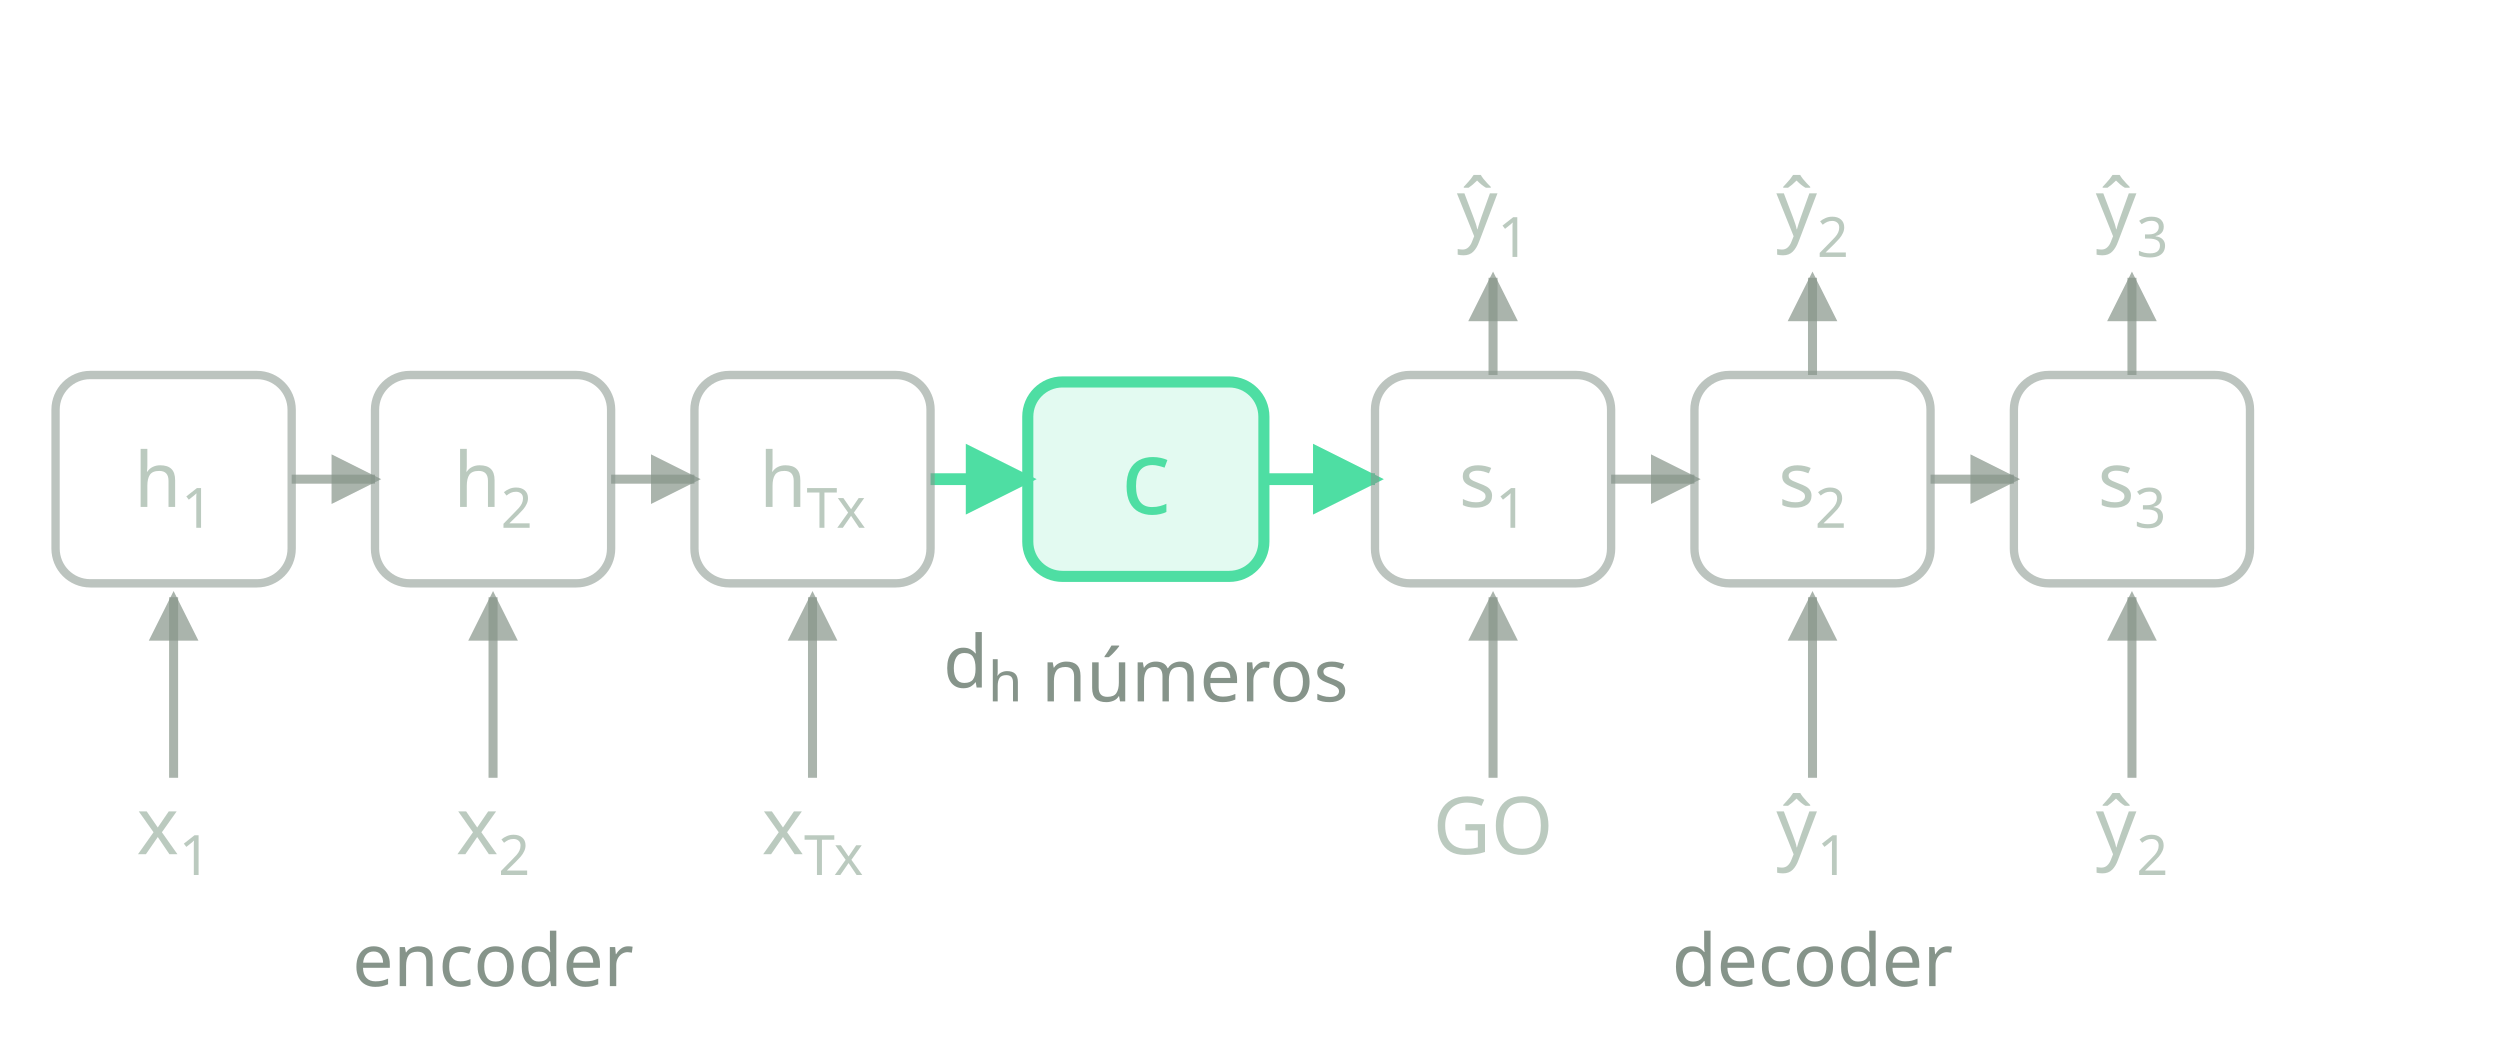
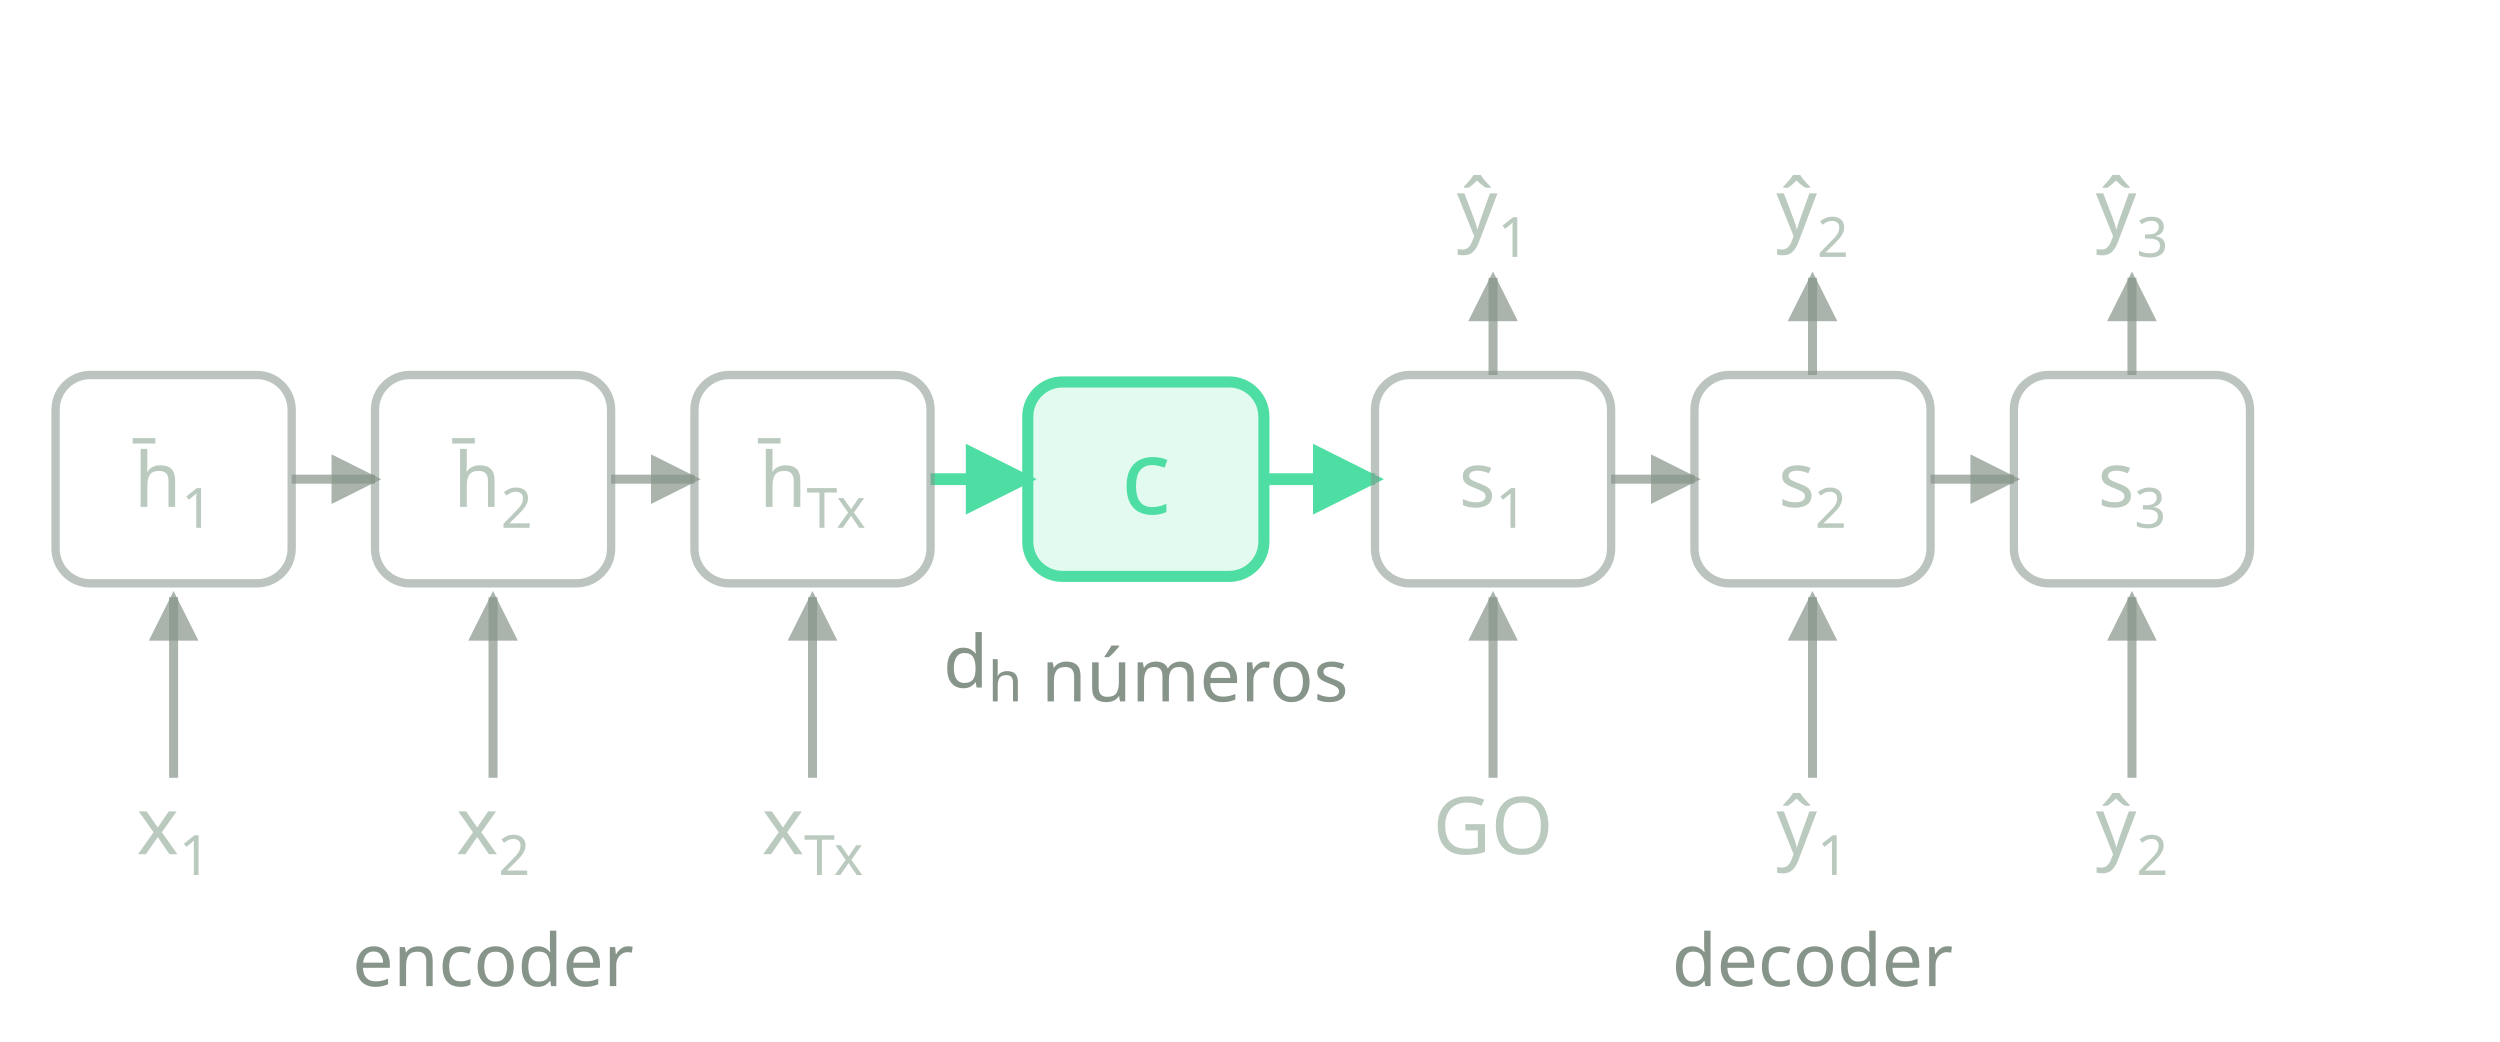
<svg xmlns="http://www.w3.org/2000/svg" viewBox="0 0 360 150" width="540" height="225" role="img" aria-label="La arquitectura encoder-decoder: dos filas de celdas unidas por un solo vector de contexto.">
  <style>
    text { font-family: ui-sans-serif, system-ui, sans-serif; }
    .caja { stroke: rgba(134,148,138,0.55); stroke-width: 1.2; fill: none; }
    /* La vía verde es el único camino por el que pasa todo lo leído: encoder -&gt; c -&gt; decoder. */
    .cbox { stroke: #4edea3; stroke-width: 1.6; fill: rgba(78,222,163,0.16); }
    .via { stroke: #4edea3; stroke-width: 1.7; fill: none; }
    .flujo { stroke: rgba(134,148,138,0.7); stroke-width: 1.3; fill: none; }
    .est { font-size: 11px; fill: #bbcabf; text-anchor: middle; }
    .io { font-size: 11.5px; fill: #bbcabf; text-anchor: middle; }
    .cc { font-size: 15px; fill: #4edea3; text-anchor: middle; }
    .nota { font-size: 10.5px; fill: #86948a; text-anchor: middle; }
    .sub { font-size: 8px; }
  </style>
  <defs>
    <marker id="pv" viewBox="0 0 8 8" refX="7" refY="4" markerWidth="6" markerHeight="6" orient="auto">
      <path d="M0 0 L8 4 L0 8 z" fill="#4edea3" />
    </marker>
    <marker id="pg" viewBox="0 0 8 8" refX="7" refY="4" markerWidth="5.5" markerHeight="5.5" orient="auto">
      <path d="M0 0 L8 4 L0 8 z" fill="rgba(134,148,138,0.7)" />
    </marker>
  </defs>
  <line class="flujo" x1="42" y1="69" x2="54" y2="69" marker-end="url(#pg)" />
  <line class="flujo" x1="88" y1="69" x2="100" y2="69" marker-end="url(#pg)" />
  <line class="via" x1="134" y1="69" x2="148" y2="69" marker-end="url(#pv)" />
  <line class="via" x1="182" y1="69" x2="198" y2="69" marker-end="url(#pv)" />
  <line class="flujo" x1="232" y1="69" x2="244" y2="69" marker-end="url(#pg)" />
  <line class="flujo" x1="278" y1="69" x2="290" y2="69" marker-end="url(#pg)" />
  <rect class="caja" x="8" y="54" width="34" height="30" rx="5" />
  <rect class="caja" x="54" y="54" width="34" height="30" rx="5" />
  <rect class="caja" x="100" y="54" width="34" height="30" rx="5" />
-   <text class="est" x="25" y="73">h<tspan class="sub" dy="3">1</tspan>
+   <text class="est" x="25" y="73">h̄<tspan class="sub" dy="3">1</tspan>
  </text>
-   <text class="est" x="71" y="73">h<tspan class="sub" dy="3">2</tspan>
+   <text class="est" x="71" y="73">h̄<tspan class="sub" dy="3">2</tspan>
  </text>
-   <text class="est" x="117" y="73">h<tspan class="sub" dy="3">Tx</tspan>
+   <text class="est" x="117" y="73">h̄<tspan class="sub" dy="3">Tx</tspan>
  </text>
  <rect class="cbox" x="148" y="55" width="34" height="28" rx="5" />
  <text class="cc" x="165" y="74">c</text>
  <text class="nota" x="165" y="99">d<tspan class="sub" dy="2">h</tspan> números</text>
  <rect class="caja" x="198" y="54" width="34" height="30" rx="5" />
  <rect class="caja" x="244" y="54" width="34" height="30" rx="5" />
  <rect class="caja" x="290" y="54" width="34" height="30" rx="5" />
  <text class="est" x="215" y="73">s<tspan class="sub" dy="3">1</tspan>
  </text>
  <text class="est" x="261" y="73">s<tspan class="sub" dy="3">2</tspan>
  </text>
  <text class="est" x="307" y="73">s<tspan class="sub" dy="3">3</tspan>
  </text>
  <line class="flujo" x1="25" y1="112" x2="25" y2="86" marker-end="url(#pg)" />
  <line class="flujo" x1="71" y1="112" x2="71" y2="86" marker-end="url(#pg)" />
  <line class="flujo" x1="117" y1="112" x2="117" y2="86" marker-end="url(#pg)" />
  <text class="io" x="25" y="123">x<tspan class="sub" dy="3">1</tspan>
  </text>
  <text class="io" x="71" y="123">x<tspan class="sub" dy="3">2</tspan>
  </text>
  <text class="io" x="117" y="123">x<tspan class="sub" dy="3">Tx</tspan>
  </text>
  <line class="flujo" x1="215" y1="112" x2="215" y2="86" marker-end="url(#pg)" />
  <line class="flujo" x1="261" y1="112" x2="261" y2="86" marker-end="url(#pg)" />
  <line class="flujo" x1="307" y1="112" x2="307" y2="86" marker-end="url(#pg)" />
  <text class="io" x="215" y="123">GO</text>
  <text class="io" x="261" y="123">ŷ<tspan class="sub" dy="3">1</tspan>
  </text>
  <text class="io" x="307" y="123">ŷ<tspan class="sub" dy="3">2</tspan>
  </text>
  <line class="flujo" x1="215" y1="54" x2="215" y2="40" marker-end="url(#pg)" />
  <line class="flujo" x1="261" y1="54" x2="261" y2="40" marker-end="url(#pg)" />
  <line class="flujo" x1="307" y1="54" x2="307" y2="40" marker-end="url(#pg)" />
  <text class="io" x="215" y="34">ŷ<tspan class="sub" dy="3">1</tspan>
  </text>
  <text class="io" x="261" y="34">ŷ<tspan class="sub" dy="3">2</tspan>
  </text>
  <text class="io" x="307" y="34">ŷ<tspan class="sub" dy="3">3</tspan>
  </text>
  <text class="nota" x="71" y="142">encoder</text>
  <text class="nota" x="261" y="142">decoder</text>
</svg>
